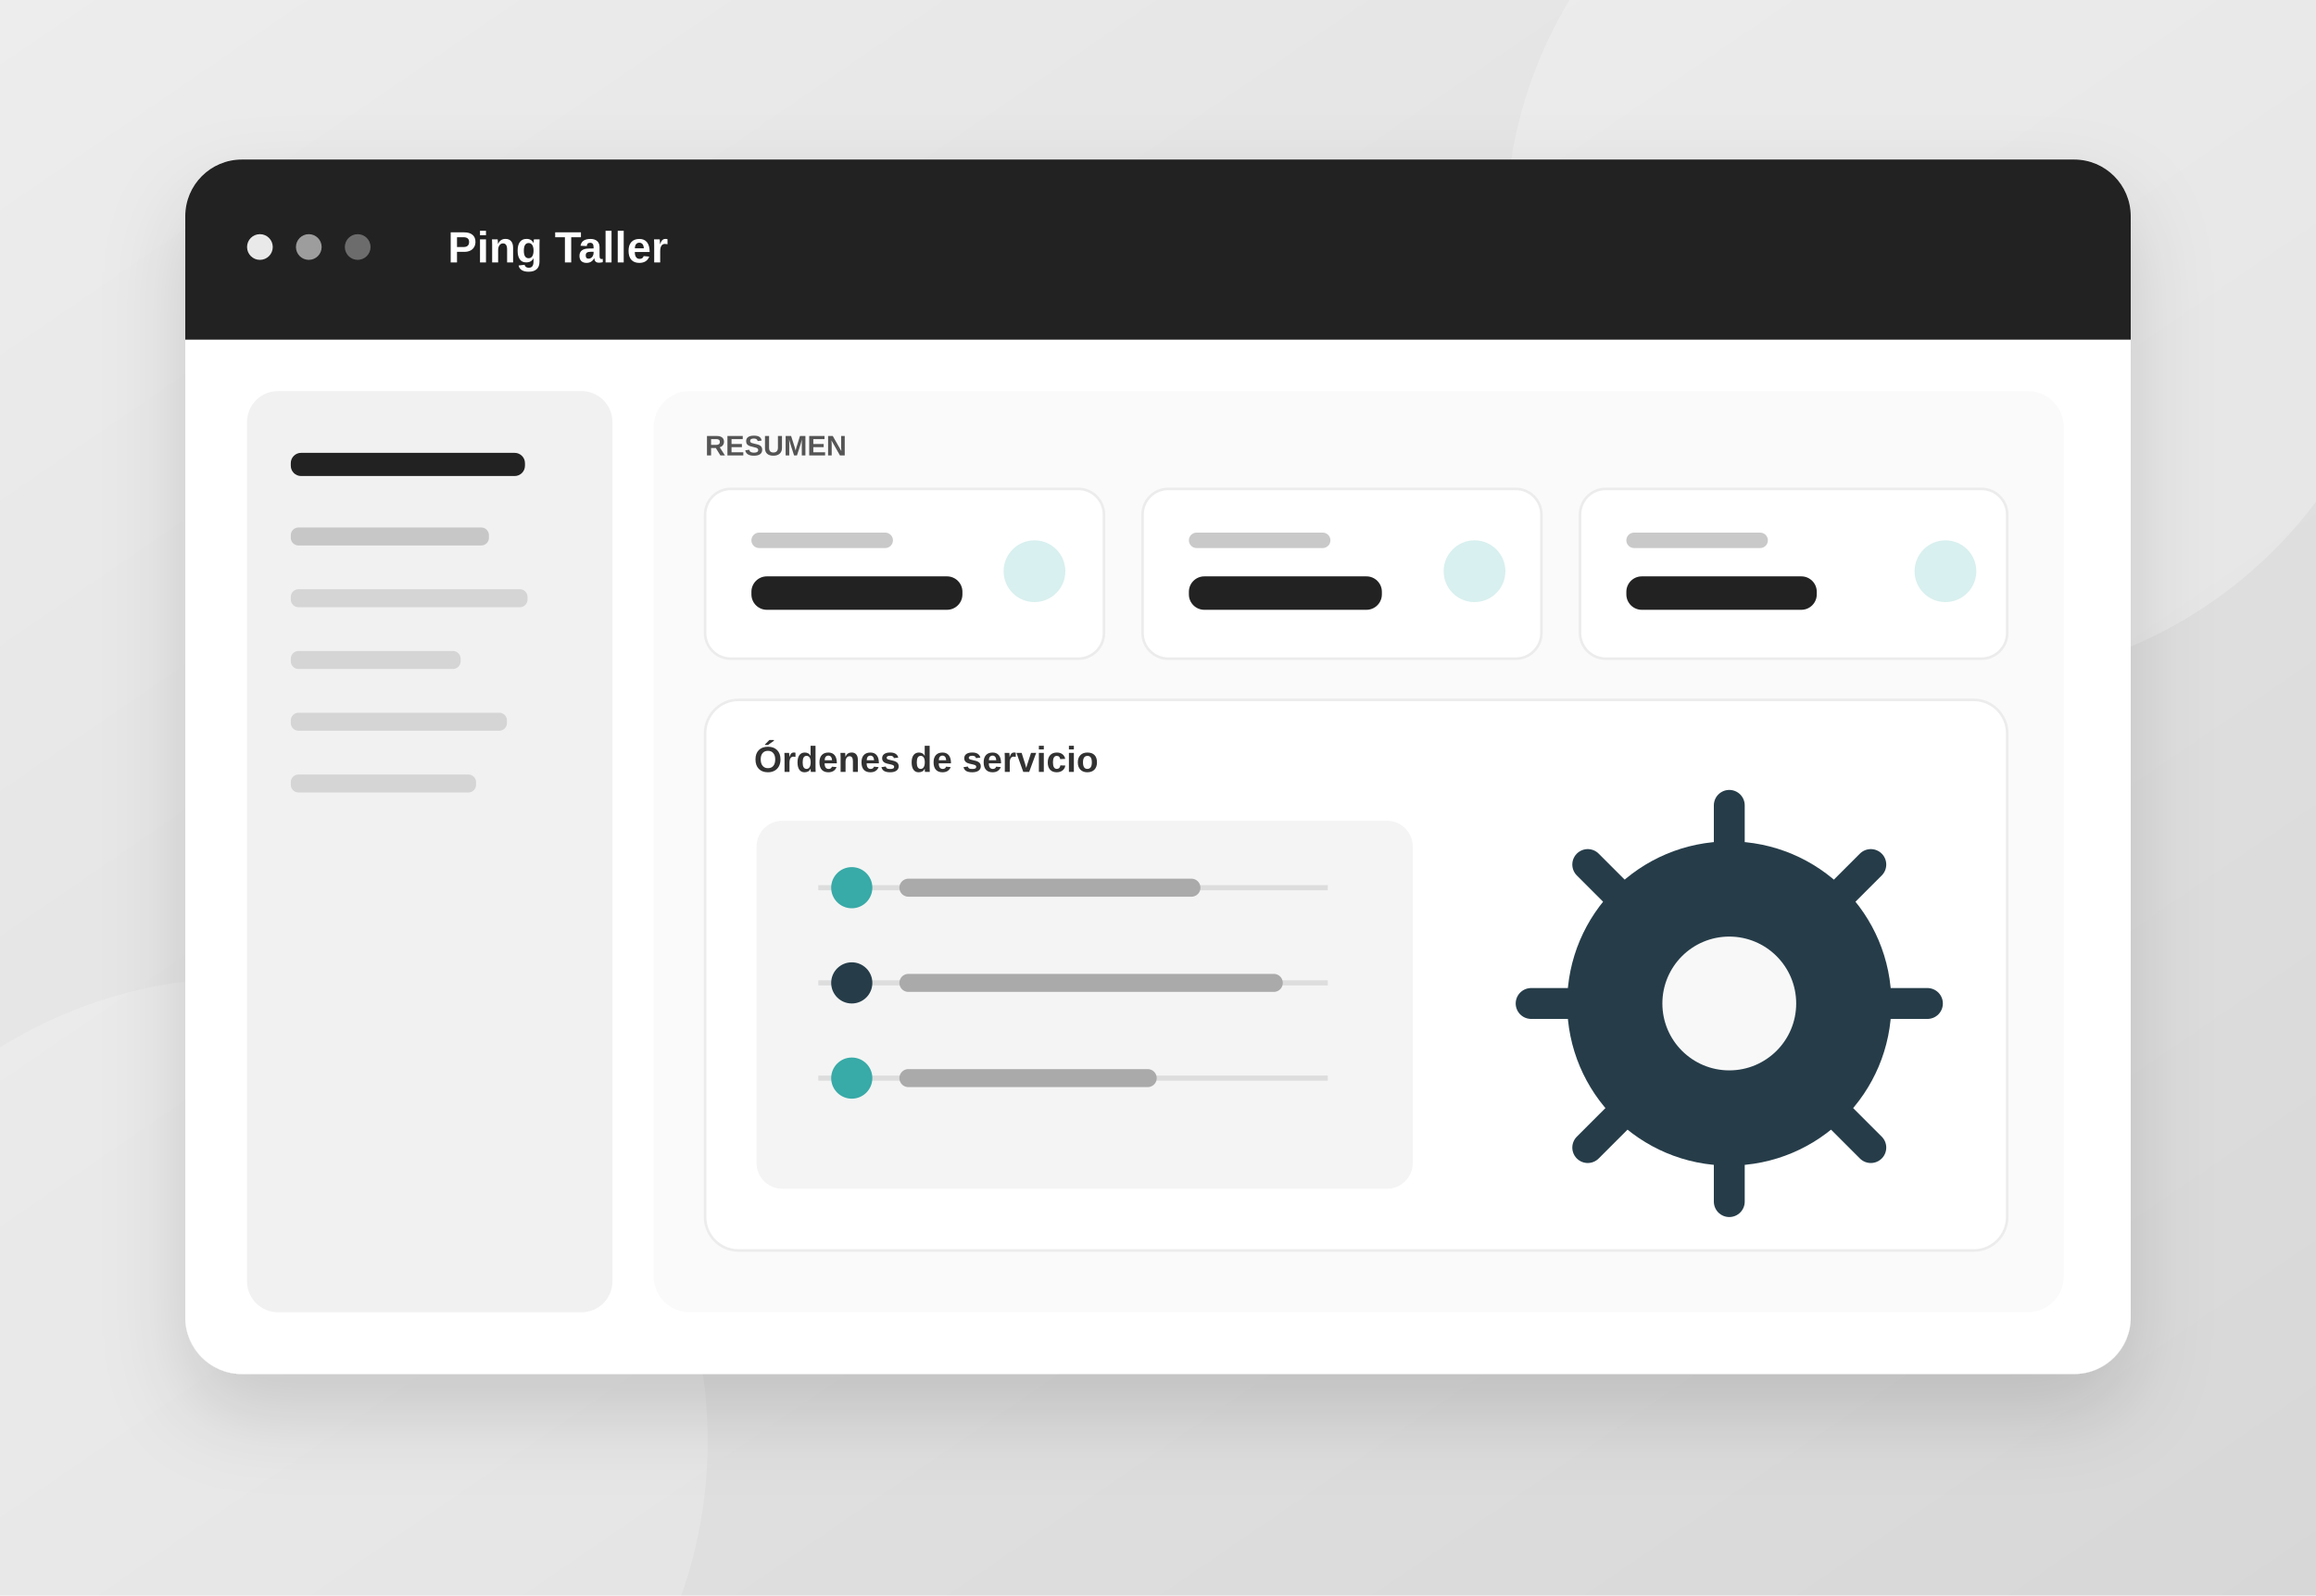
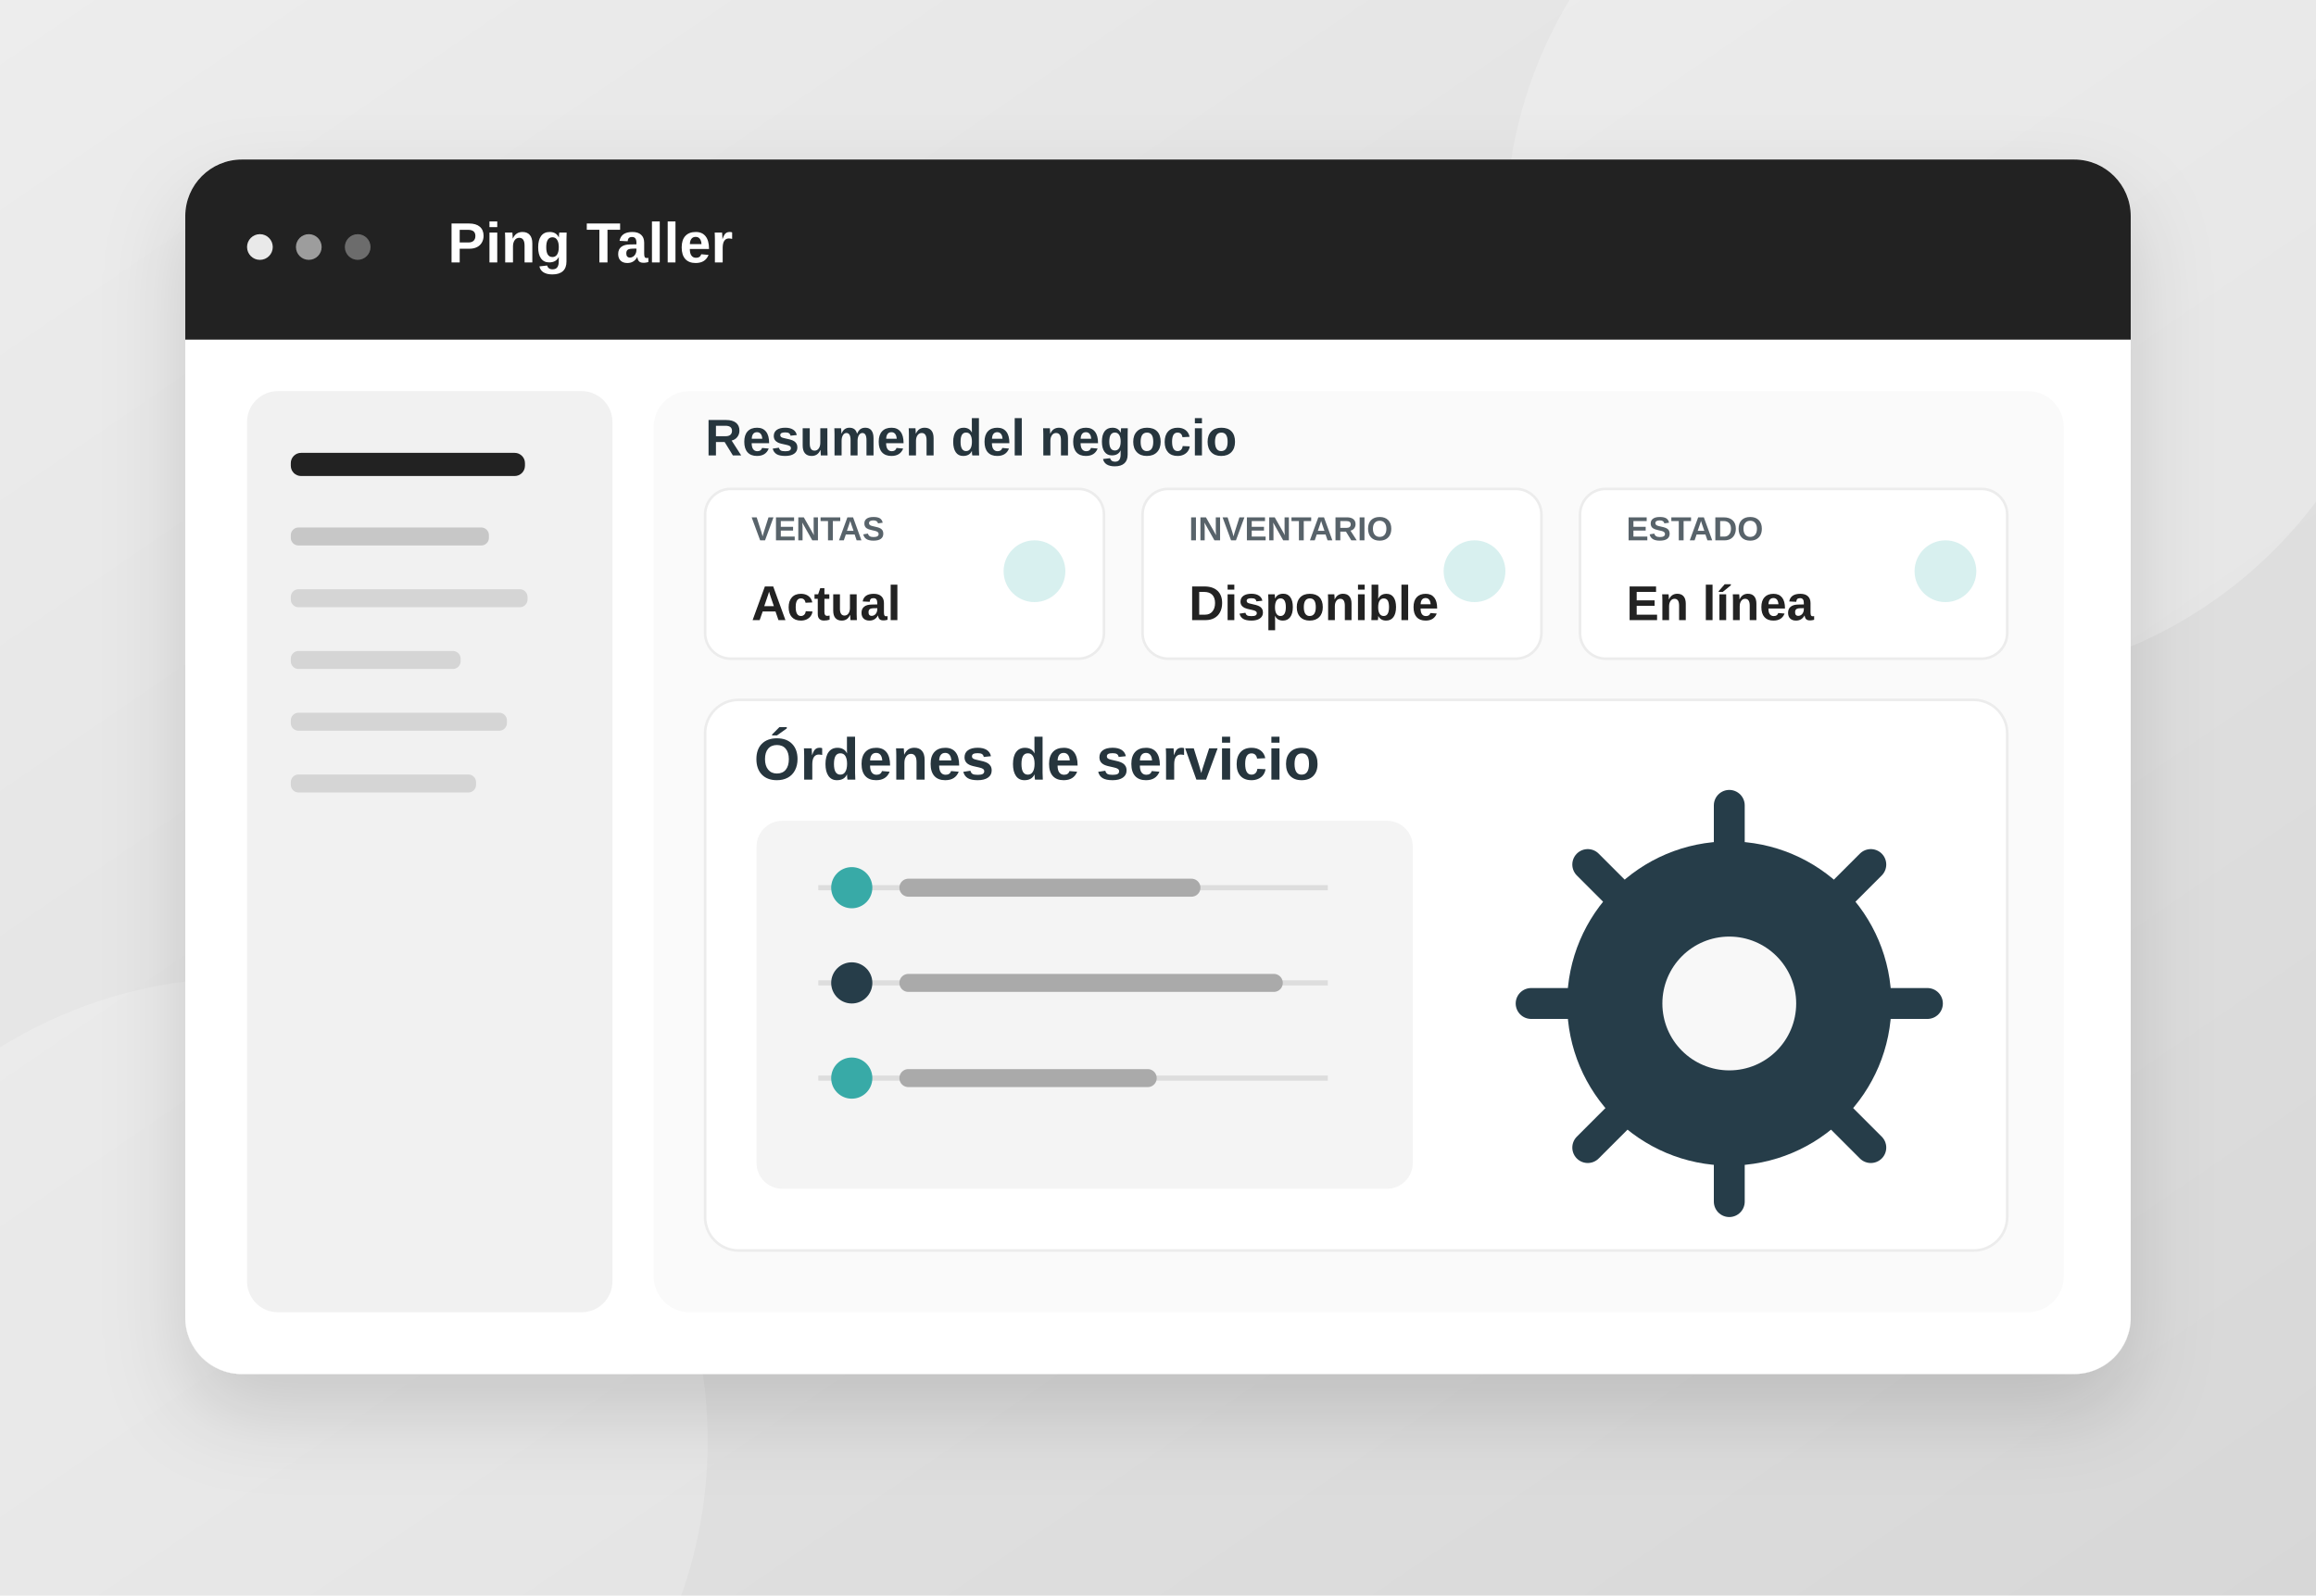
<svg xmlns="http://www.w3.org/2000/svg" viewBox="0 0 900 620" role="img" aria-label="Ping Taller">
  <defs>
    <linearGradient id="bg" x1="0" y1="0" x2="1" y2="1">
      <stop stop-color="#ededed" />
      <stop offset="1" stop-color="#d7d7d7" />
    </linearGradient>
    <linearGradient id="teal" x1="0" y1="0" x2="1" y2="1">
      <stop stop-color="#69d4d0" />
      <stop offset="1" stop-color="#2fa9a7" />
    </linearGradient>
    <filter id="shadow" x="-20%" y="-20%" width="150%" height="160%">
      <feDropShadow dx="0" dy="15" stdDeviation="16" flood-color="#151515" flood-opacity=".14" />
    </filter>
  </defs>
  <rect width="900" height="620" fill="url(#bg)" />
  <circle cx="760" cy="90" r="175" fill="#fff" opacity=".24" />
  <circle cx="95" cy="560" r="180" fill="#fff" opacity=".2" />
  <g filter="url(#shadow)">
    <rect x="72" y="62" width="756" height="472" rx="22" fill="#fff" />
    <path d="M94 62h712a22 22 0 0 1 22 22v48H72V84a22 22 0 0 1 22-22" fill="#202020" />
    <circle cx="101" cy="96" r="5" fill="#fff" opacity=".9" />
    <circle cx="120" cy="96" r="5" fill="#fff" opacity=".56" />
    <circle cx="139" cy="96" r="5" fill="#fff" opacity=".34" />
-     <text x="174" y="102" fill="#fff" font-family="Arial,sans-serif" font-size="17" font-weight="700">Ping Taller</text>
+     <text x="174" y="102" fill="#fff" font-family="Arial,sans-serif" font-size="22" font-weight="700">Ping Taller</text>
    <rect x="96" y="152" width="142" height="358" rx="12" fill="#f1f1f1" />
    <rect x="113" y="176" width="91" height="9" rx="4" fill="#202020" />
    <rect x="113" y="205" width="77" height="7" rx="3" fill="#c7c7c7" />
    <rect x="113" y="229" width="92" height="7" rx="3" fill="#d5d5d5" />
    <rect x="113" y="253" width="66" height="7" rx="3" fill="#d5d5d5" />
    <rect x="113" y="277" width="84" height="7" rx="3" fill="#d5d5d5" />
    <rect x="113" y="301" width="72" height="7" rx="3" fill="#d5d5d5" />
    <rect x="254" y="152" width="548" height="358" rx="14" fill="#fafafa" />
-     <text x="274" y="177" fill="#555" font-family="Arial,sans-serif" font-size="11" font-weight="700">RESUMEN</text>
+     <text x="274" y="177" fill="#26343d" font-family="Arial,sans-serif" font-size="20" font-weight="700">Resumen del negocio</text>
    <rect x="274" y="190" width="155" height="66" rx="10" fill="#fff" stroke="#ececec" />
    <rect x="444" y="190" width="155" height="66" rx="10" fill="#fff" stroke="#ececec" />
    <rect x="614" y="190" width="166" height="66" rx="10" fill="#fff" stroke="#ececec" />
-     <rect x="292" y="207" width="55" height="6" rx="3" fill="#c9c9c9" />
-     <rect x="292" y="224" width="82" height="13" rx="6" fill="#242424" />
+     <text x="292" y="210" fill="#59636b" font-family="Arial,sans-serif" font-size="13" font-weight="700">VENTAS</text>
+     <text x="292" y="241" fill="#202020" font-family="Arial,sans-serif" font-size="19" font-weight="700">Actual</text>
    <circle cx="402" cy="222" r="12" fill="#d8f0ef" />
    <circle cx="573" cy="222" r="12" fill="#d8f0ef" />
    <circle cx="756" cy="222" r="12" fill="#d8f0ef" />
-     <rect x="462" y="207" width="55" height="6" rx="3" fill="#c9c9c9" />
-     <rect x="462" y="224" width="75" height="13" rx="6" fill="#242424" />
-     <rect x="632" y="207" width="55" height="6" rx="3" fill="#c9c9c9" />
-     <rect x="632" y="224" width="74" height="13" rx="6" fill="#242424" />
+     <text x="462" y="210" fill="#59636b" font-family="Arial,sans-serif" font-size="13" font-weight="700">INVENTARIO</text>
+     <text x="462" y="241" fill="#202020" font-family="Arial,sans-serif" font-size="19" font-weight="700">Disponible</text>
+     <text x="632" y="210" fill="#59636b" font-family="Arial,sans-serif" font-size="13" font-weight="700">ESTADO</text>
+     <text x="632" y="241" fill="#202020" font-family="Arial,sans-serif" font-size="19" font-weight="700">En línea</text>
    <rect x="274" y="272" width="506" height="214" rx="13" fill="#fff" stroke="#ececec" />
-     <text x="293" y="300" fill="#333" font-family="Arial,sans-serif" font-size="14" font-weight="700">Órdenes de servicio</text>
+     <text x="293" y="303" fill="#26343d" font-family="Arial,sans-serif" font-size="23" font-weight="700">Órdenes de servicio</text>
    <rect x="294" y="319" width="255" height="143" rx="10" fill="#f4f4f4" />
    <path d="M318 345h198M318 382h198M318 419h198" stroke="#ddd" stroke-width="2" />
    <circle cx="331" cy="345" r="8" fill="#38aaa7" />
    <circle cx="331" cy="382" r="8" fill="#253c49" />
    <circle cx="331" cy="419" r="8" fill="#38aaa7" />
    <path d="M353 345h110M353 382h142M353 419h93" stroke="#aaa" stroke-width="7" stroke-linecap="round" />
    <circle cx="672" cy="390" r="63" fill="#263d4a" />
    <circle cx="672" cy="390" r="26" fill="#f8f8f8" />
    <path d="M672 313v28m0 98v28m77-77h-28m-98 0h-28m132-54-20 20m-70 70-20 20m110 0-20-20m-70-70-20-20" stroke="#263d4a" stroke-width="12" stroke-linecap="round" />
  </g>
</svg>
